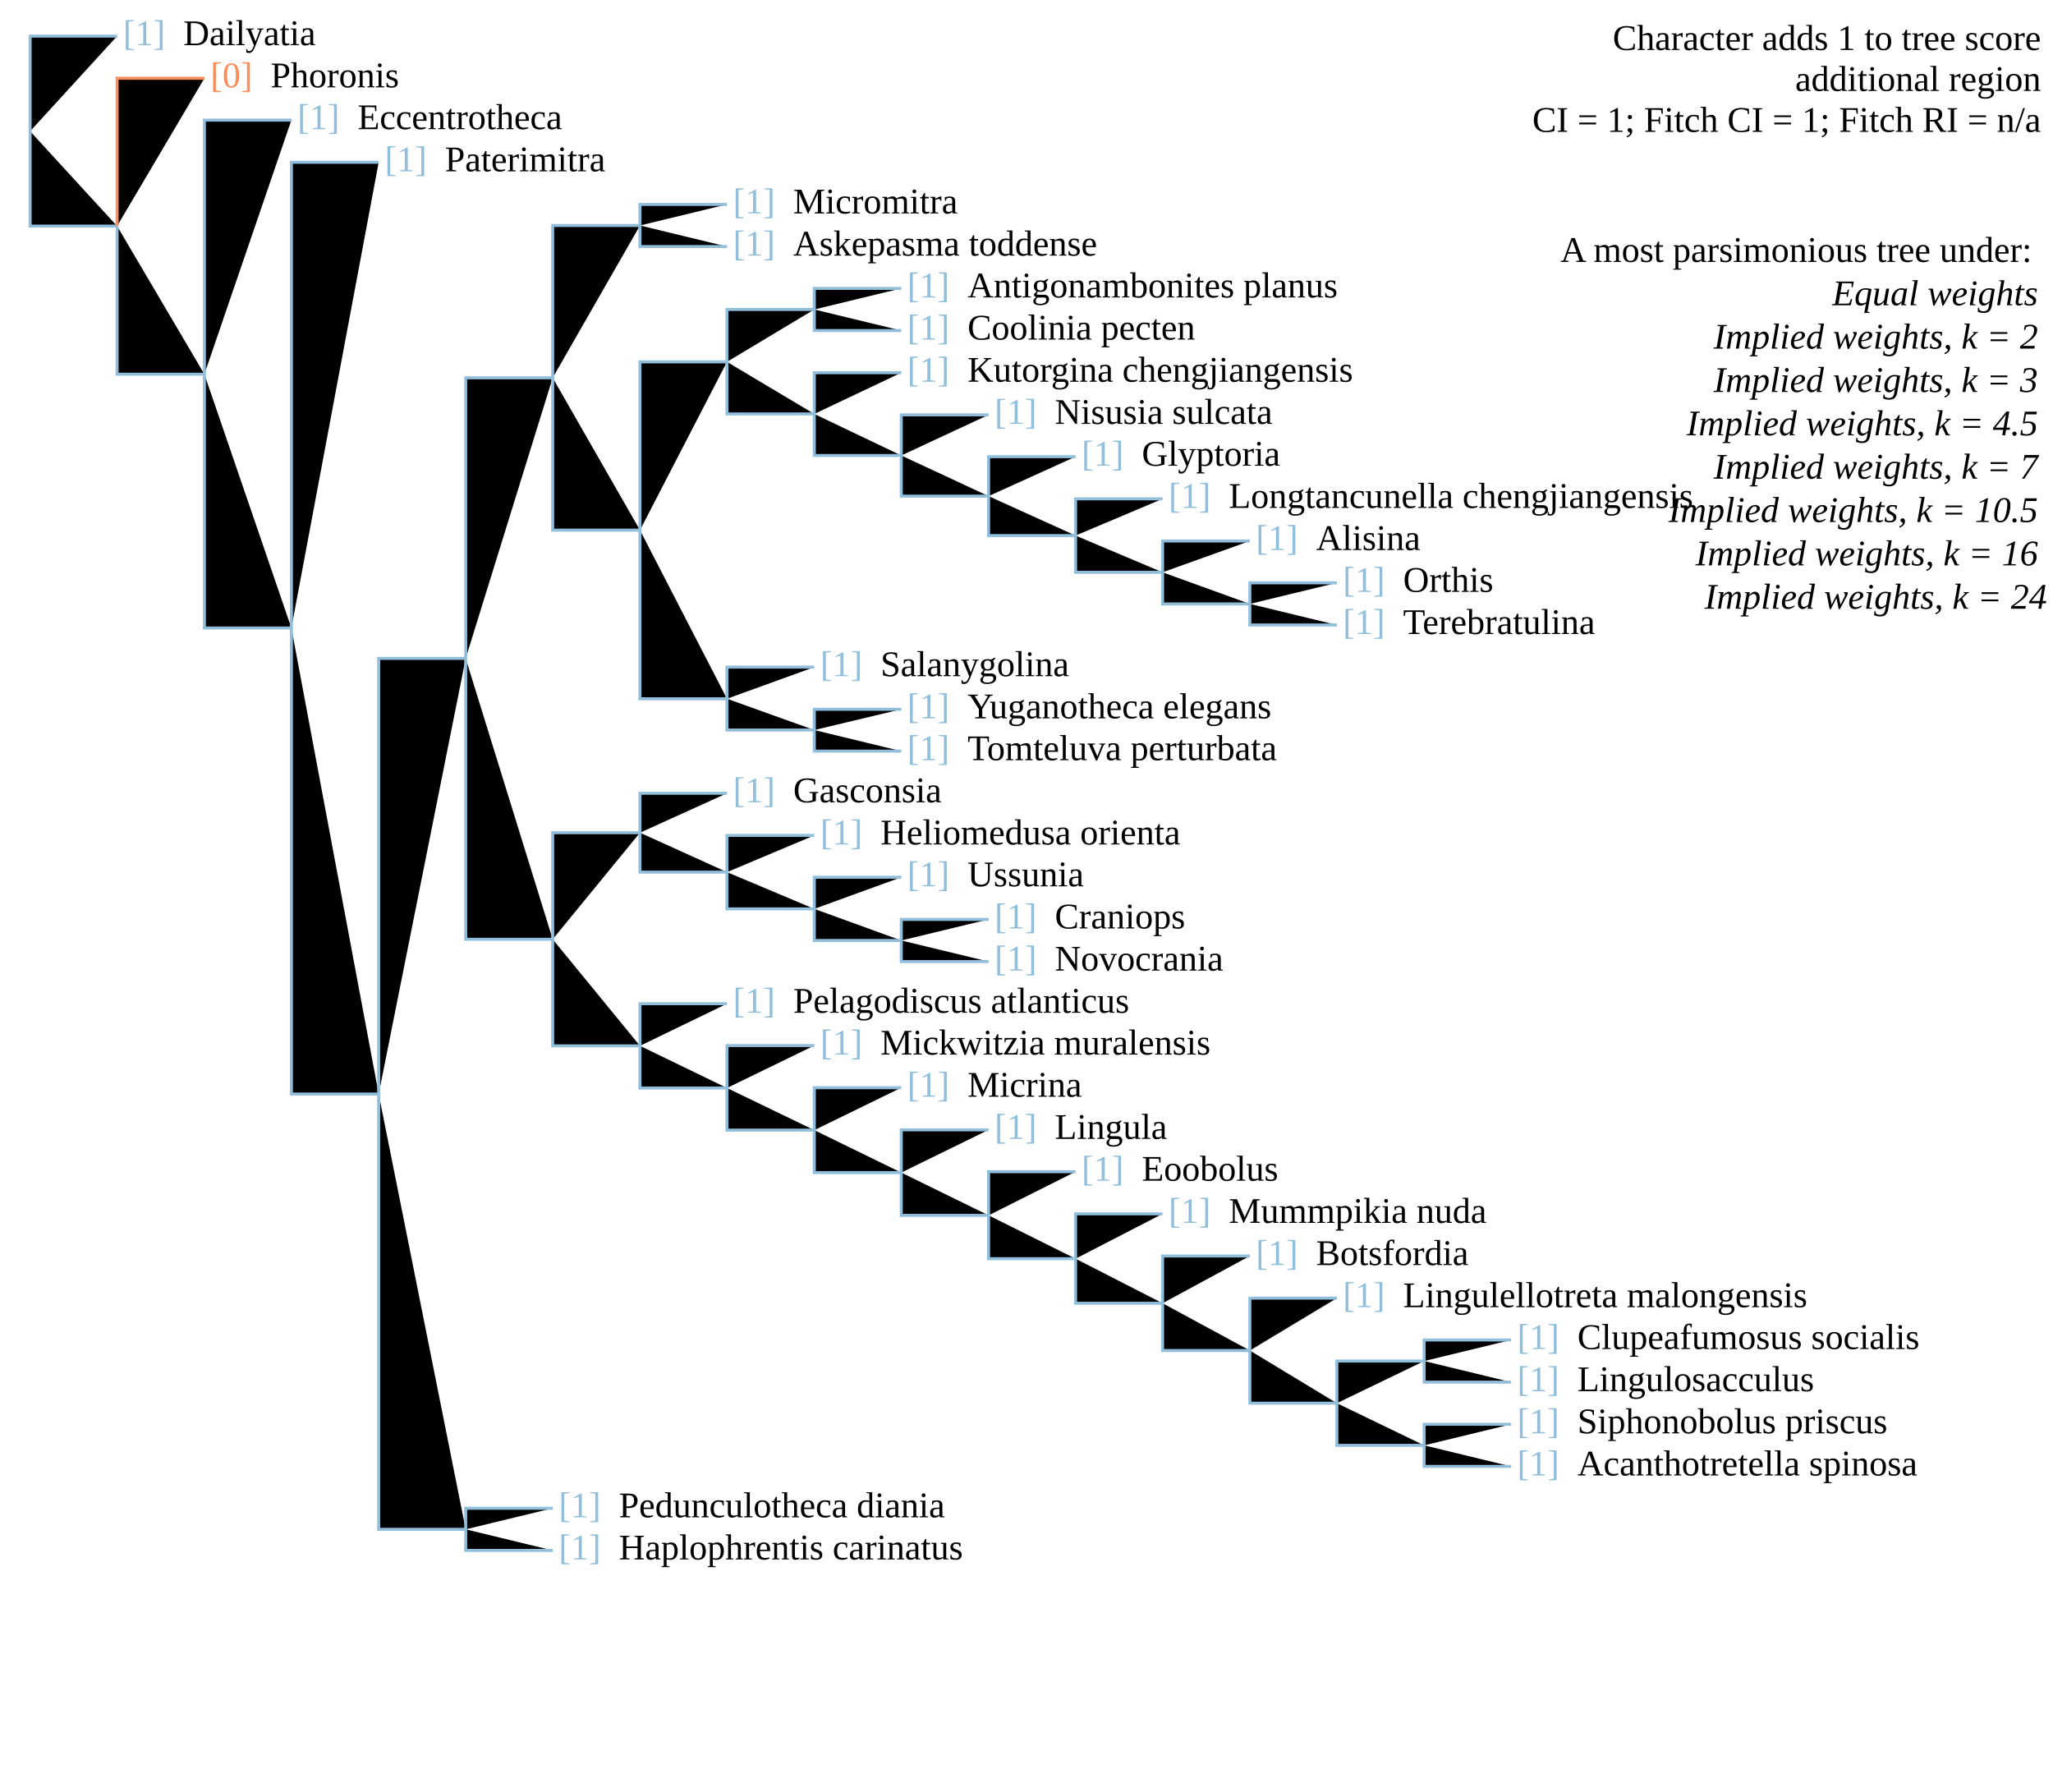
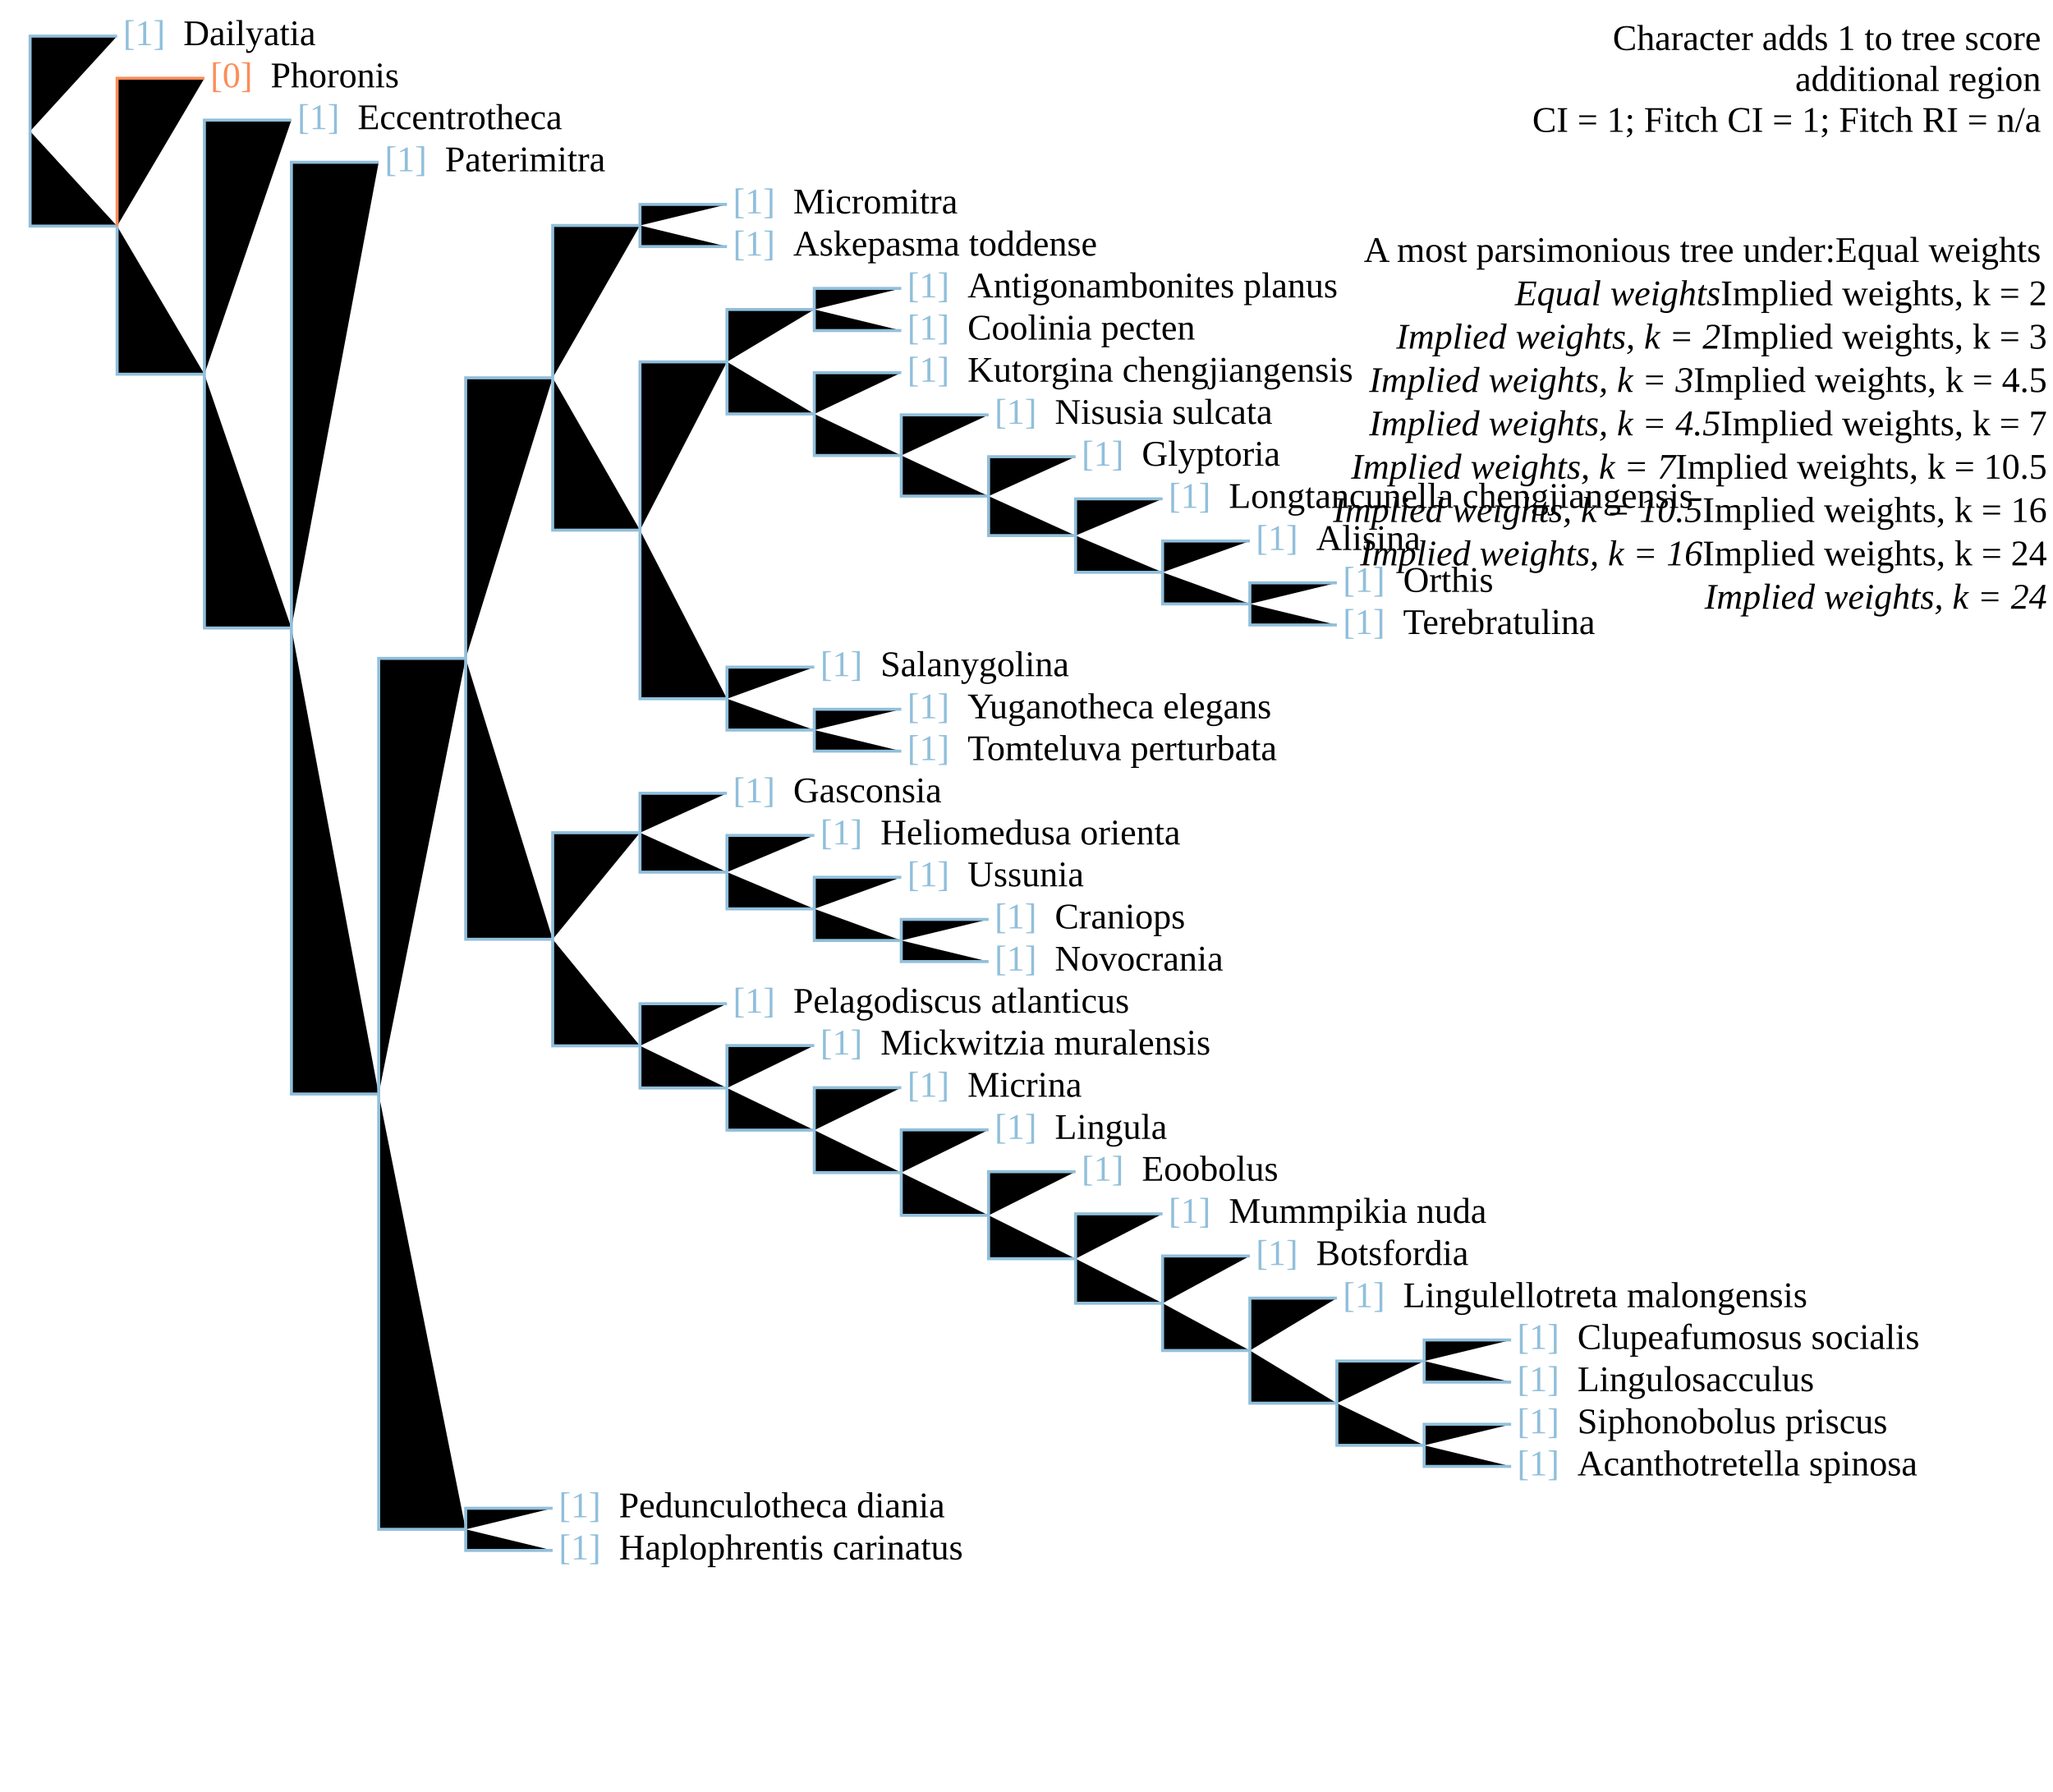
<svg xmlns="http://www.w3.org/2000/svg" version="1.1" width="682" height="595" class="tree" char="1">
  <text x="678" y="16.6" text-anchor="end" class="stepsLabel">Character adds <tspan class="score">1</tspan> to tree score</text>
  <text x="678" y="30.2" text-anchor="end" class="stepsLabel">
    <tspan class="score" /> additional region</text>
  <text x="678" y="43.8" text-anchor="end" class="stepsLabel">CI = 1; Fitch CI = 1; Fitch RI = n/a</text>
  <text x="678" y="71" text-anchor="end" class="stepsLabel">
-     <tspan dy="16">A most parsimonious tree under:</tspan>
-     <tspan x="680" style="font-style:italic" class="notThisAn" dy="1.2em" />
-     <tspan x="680" style="font-style:italic" class="notThisAn" dy="1.2em" />
-     <tspan x="680" style="font-style:italic" class="notThisAn" dy="1.2em" />
-     <tspan x="680" style="font-style:italic" class="notThisAn" dy="1.2em" />
-     <tspan x="680" style="font-style:italic" class="thisAn" dy="1.2em" />
-     <tspan x="680" style="font-style:italic" class="thisAn" dy="1.2em" />
-     <tspan x="680" style="font-style:italic" class="thisAn" dy="1.2em" />
-     <tspan x="680" style="font-style:italic" class="thisAn" dy="1.2em">Equal weights</tspan>
-     <tspan x="680" style="font-style:italic" class="notThisAn" dy="1.2em" />
-     <tspan x="680" style="font-style:italic" class="notThisAn" dy="1.2em" />
-     <tspan x="680" style="font-style:italic" class="notThisAn" dy="1.2em" />
-     <tspan x="680" style="font-style:italic" class="notThisAn" dy="1.2em" />
-     <tspan x="680" style="font-style:italic" class="thisAn" dy="1.2em" />
-     <tspan x="680" style="font-style:italic" class="thisAn" dy="1.2em" />
-     <tspan x="680" style="font-style:italic" class="thisAn" dy="1.2em" />
-     <tspan x="680" style="font-style:italic" class="thisAn" dy="1.2em">Implied weights, k = 2</tspan>
-     <tspan x="680" style="font-style:italic" class="notThisAn" dy="1.2em" />
-     <tspan x="680" style="font-style:italic" class="notThisAn" dy="1.2em" />
-     <tspan x="680" style="font-style:italic" class="notThisAn" dy="1.2em" />
-     <tspan x="680" style="font-style:italic" class="notThisAn" dy="1.2em" />
-     <tspan x="680" style="font-style:italic" class="thisAn" dy="1.2em" />
-     <tspan x="680" style="font-style:italic" class="thisAn" dy="1.2em" />
-     <tspan x="680" style="font-style:italic" class="thisAn" dy="1.2em" />
-     <tspan x="680" style="font-style:italic" class="thisAn" dy="1.2em">Implied weights, k = 3</tspan>
-     <tspan x="680" style="font-style:italic" class="notThisAn" dy="1.2em" />
-     <tspan x="680" style="font-style:italic" class="notThisAn" dy="1.2em" />
-     <tspan x="680" style="font-style:italic" class="notThisAn" dy="1.2em" />
-     <tspan x="680" style="font-style:italic" class="notThisAn" dy="1.2em" />
-     <tspan x="680" style="font-style:italic" class="thisAn" dy="1.2em" />
-     <tspan x="680" style="font-style:italic" class="thisAn" dy="1.2em" />
-     <tspan x="680" style="font-style:italic" class="thisAn" dy="1.2em" />
-     <tspan x="680" style="font-style:italic" class="thisAn" dy="1.2em">Implied weights, k = 4.5</tspan>
-     <tspan x="680" style="font-style:italic" class="notThisAn" dy="1.2em" />
-     <tspan x="680" style="font-style:italic" class="notThisAn" dy="1.2em" />
-     <tspan x="680" style="font-style:italic" class="notThisAn" dy="1.2em" />
-     <tspan x="680" style="font-style:italic" class="notThisAn" dy="1.2em" />
-     <tspan x="680" style="font-style:italic" class="thisAn" dy="1.2em" />
-     <tspan x="680" style="font-style:italic" class="thisAn" dy="1.2em" />
-     <tspan x="680" style="font-style:italic" class="thisAn" dy="1.2em" />
-     <tspan x="680" style="font-style:italic" class="thisAn" dy="1.2em">Implied weights, k = 7</tspan>
-     <tspan x="680" style="font-style:italic" class="notThisAn" dy="1.2em" />
-     <tspan x="680" style="font-style:italic" class="notThisAn" dy="1.2em" />
-     <tspan x="680" style="font-style:italic" class="notThisAn" dy="1.2em" />
-     <tspan x="680" style="font-style:italic" class="notThisAn" dy="1.2em" />
-     <tspan x="680" style="font-style:italic" class="thisAn" dy="1.2em" />
-     <tspan x="680" style="font-style:italic" class="thisAn" dy="1.2em" />
-     <tspan x="680" style="font-style:italic" class="thisAn" dy="1.2em" />
-     <tspan x="680" style="font-style:italic" class="thisAn" dy="1.2em">Implied weights, k = 10.5</tspan>
-     <tspan x="680" style="font-style:italic" class="notThisAn" dy="1.2em" />
-     <tspan x="680" style="font-style:italic" class="notThisAn" dy="1.2em" />
-     <tspan x="680" style="font-style:italic" class="notThisAn" dy="1.2em" />
-     <tspan x="680" style="font-style:italic" class="notThisAn" dy="1.2em" />
-     <tspan x="680" style="font-style:italic" class="thisAn" dy="1.2em" />
-     <tspan x="680" style="font-style:italic" class="thisAn" dy="1.2em" />
-     <tspan x="680" style="font-style:italic" class="thisAn" dy="1.2em" />
-     <tspan x="680" style="font-style:italic" class="thisAn" dy="1.2em">Implied weights, k = 16</tspan>
-     <tspan x="680" style="font-style:italic" class="notThisAn" dy="1.2em" />
-     <tspan x="680" style="font-style:italic" class="notThisAn" dy="1.2em" />
-     <tspan x="680" style="font-style:italic" class="notThisAn" dy="1.2em" />
-     <tspan x="680" style="font-style:italic" class="notThisAn" dy="1.2em" />
-     <tspan x="680" style="font-style:italic" class="thisAn" dy="1.2em" />
-     <tspan x="680" style="font-style:italic" class="thisAn" dy="1.2em" />
-     <tspan x="680" style="font-style:italic" class="thisAn" dy="1.2em" />
-     <tspan x="680" style="font-style:italic" class="thisAn" dy="1.2em">Implied weights, k = 24</tspan>
+     <tspan dy="16">A most parsimonious tree under:</tspan>Equal weights<tspan x="680" style="font-style:italic" class="notThisAn" dy="1.2em">Equal weights</tspan>Implied weights, k = 2<tspan x="680" style="font-style:italic" class="notThisAn" dy="1.2em">Implied weights, k = 2</tspan>Implied weights, k = 3<tspan x="680" style="font-style:italic" class="notThisAn" dy="1.2em">Implied weights, k = 3</tspan>Implied weights, k = 4.5<tspan x="680" style="font-style:italic" class="notThisAn" dy="1.2em">Implied weights, k = 4.5</tspan>Implied weights, k = 7<tspan x="680" style="font-style:italic" class="thisAn" dy="1.2em">Implied weights, k = 7</tspan>Implied weights, k = 10.5<tspan x="680" style="font-style:italic" class="thisAn" dy="1.2em">Implied weights, k = 10.5</tspan>Implied weights, k = 16<tspan x="680" style="font-style:italic" class="thisAn" dy="1.2em">Implied weights, k = 16</tspan>Implied weights, k = 24<tspan x="680" style="font-style:italic" class="thisAn" dy="1.2em">Implied weights, k = 24</tspan>
  </text>
  <text x="40.9" y="15" fill="#91bfdb" class="flag">[1]</text>
  <text x="60.9" y="15" class="taxonLabel">Dailyatia</text>
  <text x="98.8" y="42.9" fill="#91bfdb" class="flag">[1]</text>
  <text x="118.8" y="42.9" class="taxonLabel">Eccentrotheca</text>
  <text x="69.9" y="29" fill="#fc8d59" class="flag">[0]</text>
  <text x="89.9" y="29" class="taxonLabel">Phoronis</text>
  <text x="127.8" y="56.9" fill="#91bfdb" class="flag">[1]</text>
  <text x="147.8" y="56.9" class="taxonLabel">Paterimitra</text>
  <text x="243.5" y="70.9" fill="#91bfdb" class="flag">[1]</text>
  <text x="263.5" y="70.9" class="taxonLabel">Micromitra</text>
  <text x="243.5" y="84.9" fill="#91bfdb" class="flag">[1]</text>
  <text x="263.5" y="84.9" class="taxonLabel">Askepasma toddense</text>
  <text x="272.5" y="224.6" fill="#91bfdb" class="flag">[1]</text>
  <text x="292.5" y="224.6" class="taxonLabel">Salanygolina</text>
  <text x="301.4" y="252.5" fill="#91bfdb" class="flag">[1]</text>
  <text x="321.4" y="252.5" class="taxonLabel">Tomteluva perturbata</text>
  <text x="301.4" y="238.6" fill="#91bfdb" class="flag">[1]</text>
  <text x="321.4" y="238.6" class="taxonLabel">Yuganotheca elegans</text>
  <text x="301.4" y="112.8" fill="#91bfdb" class="flag">[1]</text>
  <text x="321.4" y="112.8" class="taxonLabel">Coolinia pecten</text>
  <text x="301.4" y="98.8" fill="#91bfdb" class="flag">[1]</text>
  <text x="321.4" y="98.8" class="taxonLabel">Antigonambonites planus</text>
  <text x="301.4" y="126.8" fill="#91bfdb" class="flag">[1]</text>
  <text x="321.4" y="126.8" class="taxonLabel">Kutorgina chengjiangensis</text>
  <text x="330.4" y="140.8" fill="#91bfdb" class="flag">[1]</text>
  <text x="350.4" y="140.8" class="taxonLabel">Nisusia sulcata</text>
  <text x="359.3" y="154.7" fill="#91bfdb" class="flag">[1]</text>
  <text x="379.3" y="154.7" class="taxonLabel">Glyptoria</text>
  <text x="388.2" y="168.7" fill="#91bfdb" class="flag">[1]</text>
  <text x="408.2" y="168.7" class="taxonLabel">Longtancunella chengjiangensis</text>
  <text x="417.2" y="182.7" fill="#91bfdb" class="flag">[1]</text>
  <text x="437.2" y="182.7" class="taxonLabel">Alisina</text>
  <text x="446.1" y="210.6" fill="#91bfdb" class="flag">[1]</text>
  <text x="466.1" y="210.6" class="taxonLabel">Terebratulina</text>
  <text x="446.1" y="196.6" fill="#91bfdb" class="flag">[1]</text>
  <text x="466.1" y="196.6" class="taxonLabel">Orthis</text>
  <text x="243.5" y="266.5" fill="#91bfdb" class="flag">[1]</text>
  <text x="263.5" y="266.5" class="taxonLabel">Gasconsia</text>
  <text x="272.5" y="280.5" fill="#91bfdb" class="flag">[1]</text>
  <text x="292.5" y="280.5" class="taxonLabel">Heliomedusa orienta</text>
  <text x="301.4" y="294.4" fill="#91bfdb" class="flag">[1]</text>
  <text x="321.4" y="294.4" class="taxonLabel">Ussunia</text>
  <text x="330.4" y="322.4" fill="#91bfdb" class="flag">[1]</text>
  <text x="350.4" y="322.4" class="taxonLabel">Novocrania</text>
  <text x="330.4" y="308.4" fill="#91bfdb" class="flag">[1]</text>
  <text x="350.4" y="308.4" class="taxonLabel">Craniops</text>
  <text x="243.5" y="336.4" fill="#91bfdb" class="flag">[1]</text>
  <text x="263.5" y="336.4" class="taxonLabel">Pelagodiscus atlanticus</text>
  <text x="272.5" y="350.3" fill="#91bfdb" class="flag">[1]</text>
  <text x="292.5" y="350.3" class="taxonLabel">Mickwitzia muralensis</text>
  <text x="301.4" y="364.3" fill="#91bfdb" class="flag">[1]</text>
  <text x="321.4" y="364.3" class="taxonLabel">Micrina</text>
  <text x="330.4" y="378.3" fill="#91bfdb" class="flag">[1]</text>
  <text x="350.4" y="378.3" class="taxonLabel">Lingula</text>
  <text x="359.3" y="392.2" fill="#91bfdb" class="flag">[1]</text>
  <text x="379.3" y="392.2" class="taxonLabel">Eoobolus</text>
  <text x="388.2" y="406.2" fill="#91bfdb" class="flag">[1]</text>
  <text x="408.2" y="406.2" class="taxonLabel">Mummpikia nuda</text>
  <text x="417.2" y="420.2" fill="#91bfdb" class="flag">[1]</text>
  <text x="437.2" y="420.2" class="taxonLabel">Botsfordia</text>
  <text x="446.1" y="434.2" fill="#91bfdb" class="flag">[1]</text>
  <text x="466.1" y="434.2" class="taxonLabel">Lingulellotreta malongensis</text>
  <text x="504" y="448.1" fill="#91bfdb" class="flag">[1]</text>
  <text x="524" y="448.1" class="taxonLabel">Clupeafumosus socialis</text>
  <text x="504" y="462.1" fill="#91bfdb" class="flag">[1]</text>
  <text x="524" y="462.1" class="taxonLabel">Lingulosacculus</text>
  <text x="504" y="476.1" fill="#91bfdb" class="flag">[1]</text>
  <text x="524" y="476.1" class="taxonLabel">Siphonobolus priscus</text>
  <text x="504" y="490.1" fill="#91bfdb" class="flag">[1]</text>
  <text x="524" y="490.1" class="taxonLabel">Acanthotretella spinosa</text>
  <text x="185.6" y="518" fill="#91bfdb" class="flag">[1]</text>
  <text x="205.6" y="518" class="taxonLabel">Haplophrentis carinatus</text>
  <text x="185.6" y="504" fill="#91bfdb" class="flag">[1]</text>
  <text x="205.6" y="504" class="taxonLabel">Pedunculotheca diania</text>
  <path d="M10,43.6V12H38.9" stroke="#91bfdb" />
  <path d="M10,43.6V75.1H38.9" stroke="#91bfdb" />
  <path d="M38.9,75.1V26H67.9" stroke="#fc8d59" />
  <path d="M38.9,75.1V124.3H67.9" stroke="#91bfdb" />
  <path d="M67.9,124.3V39.9H96.8" stroke="#91bfdb" />
  <path d="M67.9,124.3V208.6H96.8" stroke="#91bfdb" />
  <path d="M96.8,208.6V53.9H125.8" stroke="#91bfdb" />
  <path d="M96.8,208.6V363.4H125.8" stroke="#91bfdb" />
  <path d="M125.8,363.4V218.7H154.7" stroke="#91bfdb" />
  <path d="M154.7,218.7V125.5H183.6" stroke="#91bfdb" />
  <path d="M183.6,125.5V74.9H212.6" stroke="#91bfdb" />
  <path d="M212.6,74.9V67.9H241.5" stroke="#91bfdb" />
  <path d="M212.6,74.9V81.9H241.5" stroke="#91bfdb" />
  <path d="M183.6,125.5V176.1H212.6" stroke="#91bfdb" />
  <path d="M212.6,176.1V120.2H241.5" stroke="#91bfdb" />
  <path d="M241.5,120.2V102.8H270.5" stroke="#91bfdb" />
  <path d="M270.5,102.8V95.8H299.4" stroke="#91bfdb" />
  <path d="M270.5,102.8V109.8H299.4" stroke="#91bfdb" />
  <path d="M241.5,120.2V137.5H270.5" stroke="#91bfdb" />
  <path d="M270.5,137.5V123.8H299.4" stroke="#91bfdb" />
  <path d="M270.5,137.5V151.3H299.4" stroke="#91bfdb" />
  <path d="M299.4,151.3V137.8H328.4" stroke="#91bfdb" />
  <path d="M299.4,151.3V164.8H328.4" stroke="#91bfdb" />
  <path d="M328.4,164.8V151.7H357.3" stroke="#91bfdb" />
  <path d="M328.4,164.8V177.9H357.3" stroke="#91bfdb" />
  <path d="M357.3,177.9V165.7H386.2" stroke="#91bfdb" />
  <path d="M357.3,177.9V190.1H386.2" stroke="#91bfdb" />
  <path d="M386.2,190.1V179.7H415.2" stroke="#91bfdb" />
  <path d="M386.2,190.1V200.6H415.2" stroke="#91bfdb" />
  <path d="M415.2,200.6V193.6H444.1" stroke="#91bfdb" />
  <path d="M415.2,200.6V207.6H444.1" stroke="#91bfdb" />
  <path d="M212.6,176.1V232.1H241.5" stroke="#91bfdb" />
  <path d="M241.5,232.1V221.6H270.5" stroke="#91bfdb" />
  <path d="M241.5,232.1V242.5H270.5" stroke="#91bfdb" />
  <path d="M270.5,242.5V235.6H299.4" stroke="#91bfdb" />
  <path d="M270.5,242.5V249.5H299.4" stroke="#91bfdb" />
  <path d="M154.7,218.7V312H183.6" stroke="#91bfdb" />
  <path d="M183.6,312V276.6H212.6" stroke="#91bfdb" />
  <path d="M212.6,276.6V263.5H241.5" stroke="#91bfdb" />
  <path d="M212.6,276.6V289.7H241.5" stroke="#91bfdb" />
  <path d="M241.5,289.7V277.5H270.5" stroke="#91bfdb" />
  <path d="M241.5,289.7V301.9H270.5" stroke="#91bfdb" />
  <path d="M270.5,301.9V291.4H299.4" stroke="#91bfdb" />
  <path d="M270.5,301.9V312.4H299.4" stroke="#91bfdb" />
  <path d="M299.4,312.4V305.4H328.4" stroke="#91bfdb" />
  <path d="M299.4,312.4V319.4H328.4" stroke="#91bfdb" />
  <path d="M183.6,312V347.4H212.6" stroke="#91bfdb" />
  <path d="M212.6,347.4V333.4H241.5" stroke="#91bfdb" />
  <path d="M212.6,347.4V361.4H241.5" stroke="#91bfdb" />
  <path d="M241.5,361.4V347.3H270.5" stroke="#91bfdb" />
  <path d="M241.5,361.4V375.4H270.5" stroke="#91bfdb" />
  <path d="M270.5,375.4V361.3H299.4" stroke="#91bfdb" />
  <path d="M270.5,375.4V389.5H299.4" stroke="#91bfdb" />
  <path d="M299.4,389.5V375.3H328.4" stroke="#91bfdb" />
  <path d="M299.4,389.5V403.7H328.4" stroke="#91bfdb" />
  <path d="M328.4,403.7V389.2H357.3" stroke="#91bfdb" />
  <path d="M328.4,403.7V418.1H357.3" stroke="#91bfdb" />
  <path d="M357.3,418.1V403.2H386.2" stroke="#91bfdb" />
  <path d="M357.3,418.1V432.9H386.2" stroke="#91bfdb" />
  <path d="M386.2,432.9V417.2H415.2" stroke="#91bfdb" />
  <path d="M386.2,432.9V448.6H415.2" stroke="#91bfdb" />
  <path d="M415.2,448.6V431.2H444.1" stroke="#91bfdb" />
  <path d="M415.2,448.6V466.1H444.1" stroke="#91bfdb" />
  <path d="M444.1,466.1V452.1H473.1" stroke="#91bfdb" />
  <path d="M473.1,452.1V445.1H502" stroke="#91bfdb" />
  <path d="M473.1,452.1V459.1H502" stroke="#91bfdb" />
  <path d="M444.1,466.1V480.1H473.1" stroke="#91bfdb" />
  <path d="M473.1,480.1V473.1H502" stroke="#91bfdb" />
  <path d="M473.1,480.1V487.1H502" stroke="#91bfdb" />
  <path d="M125.8,363.4V508H154.7" stroke="#91bfdb" />
  <path d="M154.7,508V501H183.6" stroke="#91bfdb" />
  <path d="M154.7,508V515H183.6" stroke="#91bfdb" />
</svg>
